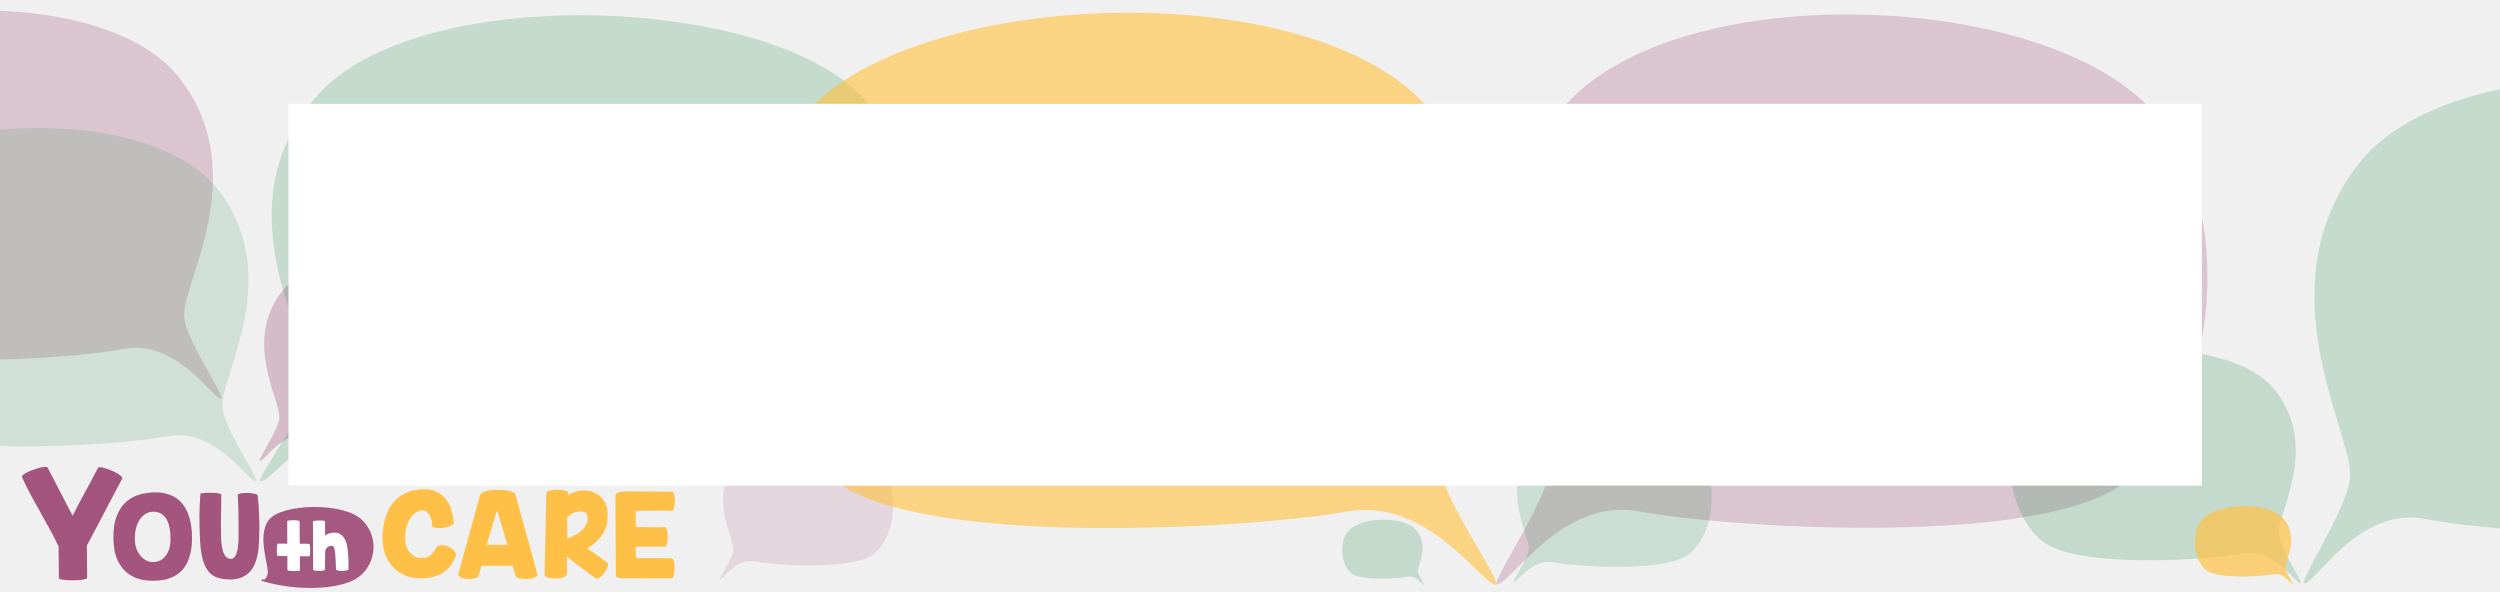
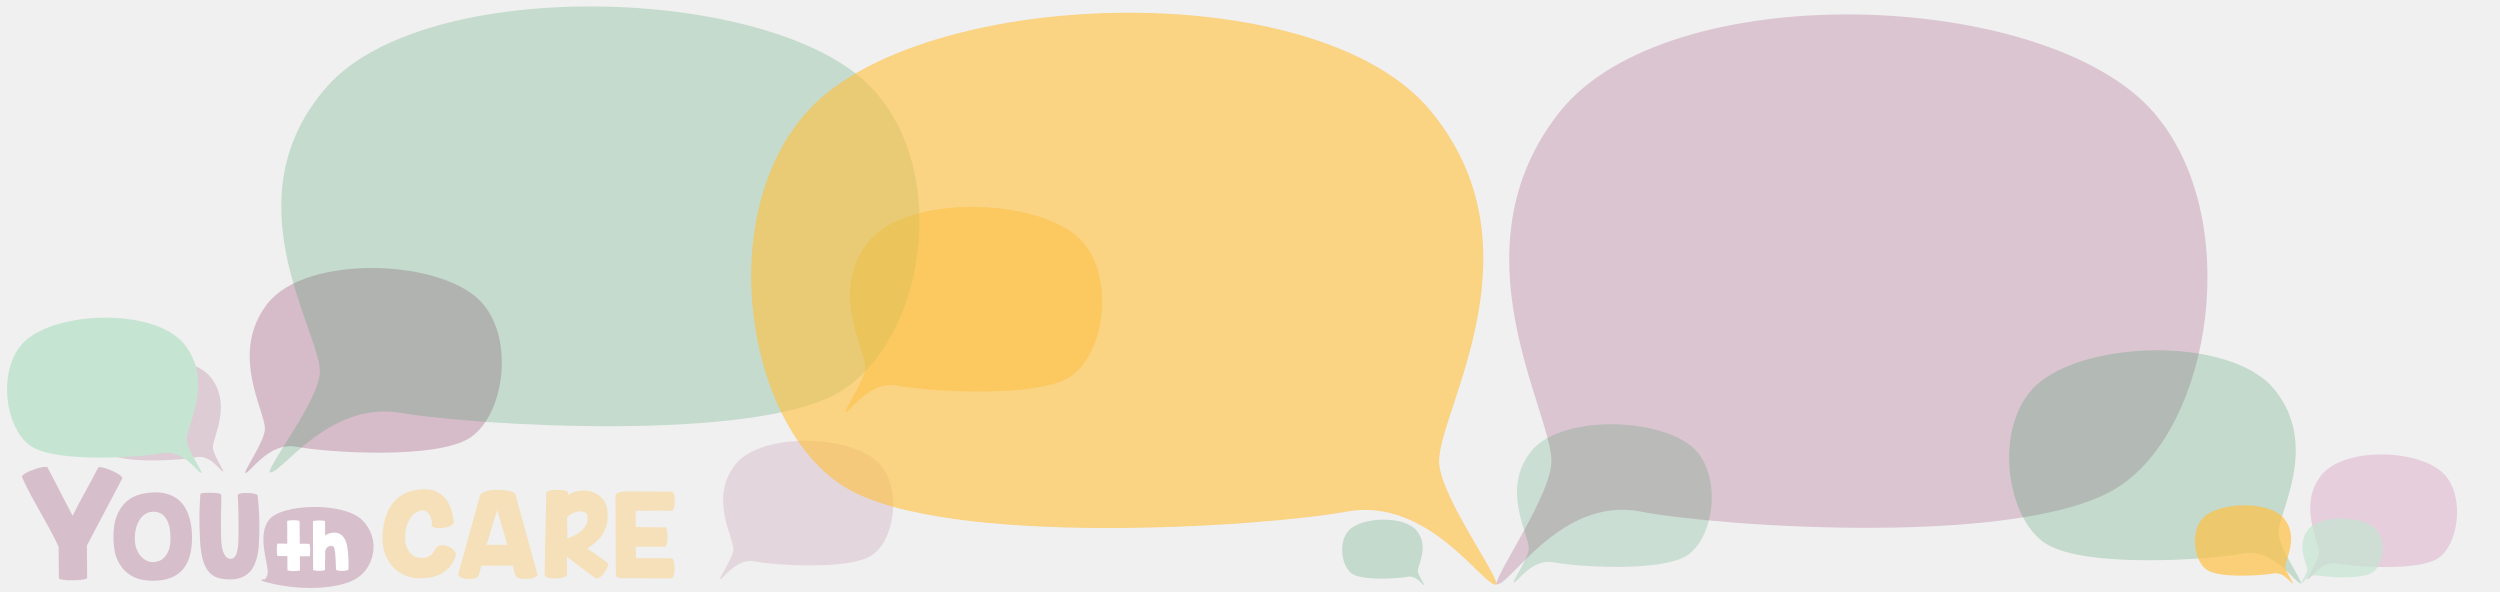
<svg xmlns="http://www.w3.org/2000/svg" id="a" width="1091.25" height="258" viewBox="0 0 1091.25 258" version="1.1" xml:space="preserve">
  <defs id="defs147">
    <rect x="86.87" y="302.687" width="211.229" height="114.004" id="rect236" />
    <rect x="86.87" y="302.687" width="211.229" height="114.004" id="rect236-3" />
    <filter style="color-interpolation-filters:sRGB;" id="filter6237" x="-0.064" y="-0.17" width="1.175" height="1.331">
      <feFlood flood-opacity="0.165" flood-color="rgb(0,0,0)" result="flood" id="feFlood6227" />
      <feComposite in="flood" in2="SourceGraphic" operator="in" result="composite1" id="feComposite6229" />
      <feGaussianBlur in="composite1" stdDeviation="4" result="blur" id="feGaussianBlur6231" />
      <feOffset dx="7.053" dy="-0.47" result="offset" id="feOffset6233" />
      <feComposite in="SourceGraphic" in2="offset" operator="over" result="composite2" id="feComposite6235" />
    </filter>
    <filter style="color-interpolation-filters:sRGB;" id="filter6249" x="-0.196" y="-0.285" width="1.537" height="1.556">
      <feFlood flood-opacity="0.165" flood-color="rgb(0,0,0)" result="flood" id="feFlood6239" />
      <feComposite in="flood" in2="SourceGraphic" operator="in" result="composite1" id="feComposite6241" />
      <feGaussianBlur in="composite1" stdDeviation="4" result="blur" id="feGaussianBlur6243" />
      <feOffset dx="7.053" dy="-0.47" result="offset" id="feOffset6245" />
      <feComposite in="SourceGraphic" in2="offset" operator="over" result="composite2" id="feComposite6247" />
    </filter>
    <filter style="color-interpolation-filters:sRGB;" id="filter6261" x="-0.2" y="-0.295" width="1.546" height="1.577">
      <feFlood flood-opacity="0.165" flood-color="rgb(0,0,0)" result="flood" id="feFlood6251" />
      <feComposite in="flood" in2="SourceGraphic" operator="in" result="composite1" id="feComposite6253" />
      <feGaussianBlur in="composite1" stdDeviation="4" result="blur" id="feGaussianBlur6255" />
      <feOffset dx="7.053" dy="-0.47" result="offset" id="feOffset6257" />
      <feComposite in="SourceGraphic" in2="offset" operator="over" result="composite2" id="feComposite6259" />
    </filter>
    <filter style="color-interpolation-filters:sRGB;" id="filter6273" x="-0.044" y="-0.15" width="1.12" height="1.293">
      <feFlood flood-opacity="0.165" flood-color="rgb(0,0,0)" result="flood" id="feFlood6263" />
      <feComposite in="flood" in2="SourceGraphic" operator="in" result="composite1" id="feComposite6265" />
      <feGaussianBlur in="composite1" stdDeviation="4" result="blur" id="feGaussianBlur6267" />
      <feOffset dx="7.053" dy="-0.47" result="offset" id="feOffset6269" />
      <feComposite in="SourceGraphic" in2="offset" operator="over" result="composite2" id="feComposite6271" />
    </filter>
  </defs>
  <path style="opacity:0.275;fill:#a3557d;fill-opacity:1;stroke-width:4.427" d="m 653.143,254.967 c 0.651,-5.966 24.008,-39.35 24.041,-53.623 0.053,-22.276 -43.727,-92.624 3.545,-152.405 47.272,-59.781 212.205,-53.858 259.239,0 39.628,45.377 25.875,137.424 -15.538,163.77 -41.413,26.347 -173.618,17.285 -208.564,10.565 -34.946,-6.72 -57.594,33.798 -62.723,31.692 z" id="path4103-2-3-9-5" />
-   <g aria-label="YOU" transform="matrix(0.6515361,0,0,0.6515361,-42.33119,9.893285)" id="text234" style="font-size:14.667px;-inkscape-font-specification:sans-serif;white-space:pre;shape-inside:url(#rect236);display:inline;fill:#a3557d">
+   <g aria-label="YOU" transform="matrix(0.6515361,0,0,0.6515361,-42.33119,9.893285)" id="text234" style="font-size:14.667px;-inkscape-font-specification:sans-serif;white-space:pre;shape-inside:url(#rect236);display:inline;fill:#a3557d;opacity:0.325">
    <path d="m 123.175,350.325 0.187,21.561 q 0,0.469 -1.406,0.937 -1.406,0.375 -3.562,0.562 -2.156,0.187 -4.687,0.187 -2.437,0.094 -4.594,-0.094 -2.062,-0.188 -3.469,-0.562 -1.312,-0.375 -1.219,-1.031 l -0.188,-20.905 q -3.094,-6.468 -6.187,-12.093 -3.094,-5.718 -6.187,-11.156 -3.094,-5.531 -6.187,-11.156 -3,-5.625 -5.906,-11.999 -0.281,-0.75 0.75,-1.687 1.125,-0.937 2.906,-1.781 1.875,-0.937 4.125,-1.687 2.25,-0.844 4.219,-1.312 1.969,-0.469 3.375,-0.469 1.5,-0.094 1.687,0.375 l 16.78,32.342 q 2.531,-5.062 4.5,-8.718 1.969,-3.656 3.844,-7.125 1.875,-3.469 3.937,-7.218 2.062,-3.844 4.781,-9.093 0.281,-0.562 1.687,-0.375 1.406,0.094 3.281,0.75 1.969,0.562 4.031,1.5 2.156,0.844 3.844,1.875 1.687,0.937 2.625,1.969 1.031,0.937 0.656,1.594 z" style="font-size:74.667px;font-family:'KG Inimitable Original';-inkscape-font-specification:'KG Inimitable Original, Normal';stroke-width:1.286" id="path19557" />
    <path d="m 193.619,345.143 q 0,5.979 -1.094,10.427 -1.021,4.448 -2.917,7.656 -1.823,3.135 -4.302,5.177 -2.479,2.042 -5.323,3.281 -2.771,1.167 -5.76,1.677 -2.99,0.438 -5.833,0.51 -4.375,0.146 -9.188,-0.875 -4.74,-1.094 -8.75,-4.156 -4.01,-3.062 -6.635,-8.531 -2.625,-5.469 -2.844,-14.219 -0.219,-9.479 2.188,-15.531 2.406,-6.125 6.417,-9.625 4.083,-3.573 9.26,-4.885 5.177,-1.385 10.427,-1.385 5.25,0 9.698,1.75 4.521,1.677 7.729,5.323 3.208,3.646 5.031,9.479 1.896,5.76 1.896,13.927 z m -38.281,1.896 q 0.146,3.135 1.167,5.76 1.094,2.625 2.771,4.594 1.677,1.896 3.792,2.99 2.115,1.021 4.448,1.021 1.823,0 3.865,-0.729 2.042,-0.729 3.719,-2.479 1.75,-1.75 2.917,-4.74 1.167,-2.99 1.167,-7.51 0,-4.958 -0.802,-8.385 -0.802,-3.427 -2.333,-5.615 -1.458,-2.188 -3.5,-3.208 -2.042,-1.021 -4.448,-1.094 -3.063,-0.073 -5.542,1.385 -2.406,1.458 -4.083,4.083 -1.677,2.625 -2.552,6.271 -0.802,3.573 -0.583,7.656 z" style="font-size:74.667px;font-family:'KG Inimitable Original';-inkscape-font-specification:'KG Inimitable Original, Normal'" id="path19559" />
    <path d="m 219.432,359.216 q 1.604,0.073 2.625,-1.167 1.094,-1.24 1.677,-3.354 0.583,-2.115 0.802,-4.885 0.219,-2.844 0.219,-5.906 0.073,-6.635 0,-13.49 -0.073,-6.854 -0.51,-13.781 -0.073,-0.583 0.875,-0.948 1.021,-0.365 2.479,-0.51 1.458,-0.146 3.135,-0.073 1.75,0 3.208,0.219 1.531,0.219 2.552,0.583 1.021,0.365 1.094,0.802 0.802,6.927 1.021,14.073 0.292,7.073 0,14.438 -0.073,2.479 -0.292,5.542 -0.219,3.062 -0.875,6.198 -0.656,3.135 -1.969,6.125 -1.24,2.917 -3.5,5.177 -2.26,2.26 -5.615,3.573 -3.354,1.312 -8.167,1.167 -4.812,-0.146 -8.312,-1.458 -3.5,-1.385 -5.833,-4.667 -2.333,-3.281 -3.646,-8.75 -1.24,-5.542 -1.531,-14 -0.292,-6.854 -0.292,-13.781 0.073,-7 0.656,-14.656 0,-0.292 1.021,-0.438 1.094,-0.219 2.625,-0.292 1.604,-0.073 3.354,0 1.823,0 3.354,0.146 1.604,0.146 2.625,0.51 1.021,0.292 1.021,0.729 0,7 -0.219,13.927 -0.146,6.927 0.073,14.292 0.073,2.99 0.438,5.688 0.365,2.625 1.094,4.594 0.729,1.969 1.896,3.135 1.167,1.167 2.917,1.24 z" style="font-size:74.667px;font-family:'KG Inimitable Original';-inkscape-font-specification:'KG Inimitable Original, Normal'" id="path19561" />
  </g>
-   <path style="opacity:0.979;fill:#a3557d;fill-opacity:1;stroke-width:0.695" d="m 114.151,253.537 c 0.025,-1.938 1.299,1.236 2.599,-2.64 1.11,-3.31 -4.921,-16.59 0.558,-23.886 5.478,-7.296 32.856,-7.948 40.782,0 8.513,8.536 5.083,21.053 -2.76,25.668 -7.842,4.614 -25.457,5.582 -41.179,0.859 z" id="path4103" />
-   <g aria-label="th" transform="matrix(0.6515361,0,0,0.6515361,63.67056,25.68388)" id="text234-6" style="font-size:14.667px;-inkscape-font-specification:sans-serif;white-space:pre;shape-inside:url(#rect236-3);display:inline;fill:#a3557d">
-     <path d="m 94.683,309.722 q -0.042,-0.208 0.54,-0.333 0.582,-0.125 1.496,-0.208 0.914,-0.083 1.995,-0.083 1.122,0 2.037,0.083 0.956,0.042 1.579,0.208 0.623,0.125 0.665,0.333 0.042,3.242 0.042,7.606 0.042,4.323 0.083,8.894 0.042,4.572 0.042,8.894 0.042,4.323 0.083,7.564 -0.083,0.166 -0.748,0.291 -0.623,0.083 -1.538,0.125 -0.914,0.083 -1.995,0.083 -1.039,0 -1.953,-0.083 -0.914,-0.083 -1.538,-0.249 -0.623,-0.166 -0.623,-0.416 z M 109.313,324.892 q 0.249,0 0.416,0.623 0.166,0.582 0.249,1.496 0.083,0.914 0.083,1.995 0.042,1.039 -0.042,1.995 -0.042,0.914 -0.166,1.579 -0.083,0.623 -0.249,0.707 -3.242,0 -5.736,-0.042 -2.494,-0.042 -4.863,-0.042 -2.369,-0.042 -4.904,-0.083 -2.494,-0.042 -5.736,-0.042 -0.208,0 -0.374,-0.623 -0.125,-0.665 -0.208,-1.579 -0.042,-0.956 -0.042,-2.037 0,-1.122 0.042,-2.037 0.083,-0.914 0.208,-1.496 0.125,-0.582 0.333,-0.54 z" style="font-size:42.56px;font-family:'KG Inimitable Original';-inkscape-font-specification:'KG Inimitable Original, Normal';fill:#ffffff" id="path19564" />
-     <path d="m 111.931,309.971 q 0,-0.208 0.582,-0.374 0.623,-0.166 1.496,-0.249 0.914,-0.083 1.953,-0.083 1.081,0 1.953,0.042 0.914,0.042 1.496,0.166 0.623,0.125 0.623,0.333 l 0.042,9.559 q 1.496,-1.122 3.159,-1.538 1.704,-0.457 3.117,-0.416 1.538,0.042 2.868,0.54 1.372,0.499 2.452,1.621 1.122,1.081 1.912,2.826 0.831,1.704 1.288,4.198 0.291,1.579 0.499,3.616 0.208,1.995 0.291,4.115 0.125,2.12 0.125,4.156 0.042,2.037 -0.083,3.616 -0.042,0.291 -0.665,0.499 -0.623,0.208 -1.538,0.333 -0.914,0.083 -1.995,0.125 -1.081,0 -1.995,-0.083 -0.914,-0.125 -1.538,-0.333 -0.582,-0.249 -0.582,-0.623 -0.125,-3.741 -0.249,-6.318 -0.125,-2.618 -0.291,-4.364 -0.166,-1.746 -0.416,-2.743 -0.208,-0.998 -0.499,-1.496 -0.291,-0.499 -0.707,-0.623 -0.374,-0.125 -0.873,-0.166 -1.372,-0.083 -2.535,0.748 -1.122,0.831 -1.704,2.826 0,1.663 0,2.785 0,1.122 0,1.953 0,0.831 -0.042,1.538 0,0.665 -0.042,1.496 0,0.831 0,1.953 0,1.081 0,2.702 -0.083,0.249 -0.707,0.416 -0.582,0.166 -1.455,0.249 -0.873,0.042 -1.912,0.042 -0.998,0 -1.87,-0.083 -0.831,-0.125 -1.455,-0.249 -0.582,-0.166 -0.582,-0.374 z" style="font-size:42.56px;font-family:'KG Inimitable Original';-inkscape-font-specification:'KG Inimitable Original, Normal';fill:#ffffff" id="path19566" />
+   <path style="opacity:0.32;fill:#a3557d;fill-opacity:1;stroke-width:0.695" d="m 114.151,253.537 c 0.025,-1.938 1.299,1.236 2.599,-2.64 1.11,-3.31 -4.921,-16.59 0.558,-23.886 5.478,-7.296 32.856,-7.948 40.782,0 8.513,8.536 5.083,21.053 -2.76,25.668 -7.842,4.614 -25.457,5.582 -41.179,0.859 z" id="path4103" />
+   <g aria-label="th" transform="matrix(0.6515361,0,0,0.6515361,63.67056,25.68388)" id="text234-6" style="font-size:14.667px;-inkscape-font-specification:sans-serif;white-space:pre;shape-inside:url(#rect236-3);display:inline;fill:#a3557d;opacity:1">
+     <path d="m 94.683,309.722 q -0.042,-0.208 0.54,-0.333 0.582,-0.125 1.496,-0.208 0.914,-0.083 1.995,-0.083 1.122,0 2.037,0.083 0.956,0.042 1.579,0.208 0.623,0.125 0.665,0.333 0.042,3.242 0.042,7.606 0.042,4.323 0.083,8.894 0.042,4.572 0.042,8.894 0.042,4.323 0.083,7.564 -0.083,0.166 -0.748,0.291 -0.623,0.083 -1.538,0.125 -0.914,0.083 -1.995,0.083 -1.039,0 -1.953,-0.083 -0.914,-0.083 -1.538,-0.249 -0.623,-0.166 -0.623,-0.416 z M 109.313,324.892 q 0.249,0 0.416,0.623 0.166,0.582 0.249,1.496 0.083,0.914 0.083,1.995 0.042,1.039 -0.042,1.995 -0.042,0.914 -0.166,1.579 -0.083,0.623 -0.249,0.707 -3.242,0 -5.736,-0.042 -2.494,-0.042 -4.863,-0.042 -2.369,-0.042 -4.904,-0.083 -2.494,-0.042 -5.736,-0.042 -0.208,0 -0.374,-0.623 -0.125,-0.665 -0.208,-1.579 -0.042,-0.956 -0.042,-2.037 0,-1.122 0.042,-2.037 0.083,-0.914 0.208,-1.496 0.125,-0.582 0.333,-0.54 z" style="font-size:42.56px;font-family:'KG Inimitable Original';-inkscape-font-specification:'KG Inimitable Original, Normal';fill:#ffffff;opacity:1" id="path19564" />
+     <path d="m 111.931,309.971 q 0,-0.208 0.582,-0.374 0.623,-0.166 1.496,-0.249 0.914,-0.083 1.953,-0.083 1.081,0 1.953,0.042 0.914,0.042 1.496,0.166 0.623,0.125 0.623,0.333 l 0.042,9.559 q 1.496,-1.122 3.159,-1.538 1.704,-0.457 3.117,-0.416 1.538,0.042 2.868,0.54 1.372,0.499 2.452,1.621 1.122,1.081 1.912,2.826 0.831,1.704 1.288,4.198 0.291,1.579 0.499,3.616 0.208,1.995 0.291,4.115 0.125,2.12 0.125,4.156 0.042,2.037 -0.083,3.616 -0.042,0.291 -0.665,0.499 -0.623,0.208 -1.538,0.333 -0.914,0.083 -1.995,0.125 -1.081,0 -1.995,-0.083 -0.914,-0.125 -1.538,-0.333 -0.582,-0.249 -0.582,-0.623 -0.125,-3.741 -0.249,-6.318 -0.125,-2.618 -0.291,-4.364 -0.166,-1.746 -0.416,-2.743 -0.208,-0.998 -0.499,-1.496 -0.291,-0.499 -0.707,-0.623 -0.374,-0.125 -0.873,-0.166 -1.372,-0.083 -2.535,0.748 -1.122,0.831 -1.704,2.826 0,1.663 0,2.785 0,1.122 0,1.953 0,0.831 -0.042,1.538 0,0.665 -0.042,1.496 0,0.831 0,1.953 0,1.081 0,2.702 -0.083,0.249 -0.707,0.416 -0.582,0.166 -1.455,0.249 -0.873,0.042 -1.912,0.042 -0.998,0 -1.87,-0.083 -0.831,-0.125 -1.455,-0.249 -0.582,-0.166 -0.582,-0.374 z" style="font-size:42.56px;font-family:'KG Inimitable Original';-inkscape-font-specification:'KG Inimitable Original, Normal';fill:#ffffff;opacity:1" id="path19566" />
  </g>
-   <g aria-label="CARE" id="text2834" style="font-size:118.361px;font-family:'KG Inimitable Original';-inkscape-font-specification:'KG Inimitable Original, Normal';fill:#fec046;stroke-width:1.585" transform="matrix(0.5827919,0,0,0.5827919,-45.37844,108.7784)">
-     <path d="m 403.993,224.45 q 0.894,-1.708 2.439,-2.277 1.626,-0.651 3.415,-0.488 1.87,0.163 3.74,0.976 1.87,0.813 3.253,1.952 1.382,1.138 2.033,2.521 0.732,1.301 0.325,2.521 -1.87,5.448 -5.123,8.863 -3.253,3.334 -7.156,5.204 -3.903,1.789 -8.213,2.358 -4.228,0.569 -8.131,0.325 -4.798,-0.244 -9.432,-2.114 -4.635,-1.952 -8.294,-5.611 -3.659,-3.659 -6.017,-9.107 -2.358,-5.448 -2.521,-12.929 0.163,-10.002 2.683,-16.995 2.521,-6.993 6.749,-11.384 4.31,-4.472 10.002,-6.505 5.773,-2.033 12.522,-1.952 5.936,0.081 9.92,2.521 3.984,2.358 6.424,5.936 2.439,3.578 3.578,7.887 1.138,4.31 1.545,8.131 0.081,1.22 -1.138,2.195 -1.138,0.894 -3.009,1.464 -1.87,0.569 -4.147,0.813 -2.195,0.244 -4.066,0.081 -1.87,-0.163 -3.09,-0.651 -1.22,-0.569 -1.057,-1.464 0.325,-2.114 -0.244,-4.147 -0.488,-2.033 -1.464,-3.578 -0.976,-1.545 -2.277,-2.439 -1.22,-0.976 -2.358,-0.976 -3.415,0.081 -6.017,1.952 -2.602,1.87 -4.31,4.96 -1.708,3.009 -2.602,6.912 -0.813,3.903 -0.651,8.131 0.081,2.927 1.057,5.448 0.976,2.439 2.521,4.31 1.626,1.87 3.659,2.927 2.114,0.976 4.472,0.976 1.464,0 2.846,-0.081 1.382,-0.081 2.683,-0.651 1.382,-0.651 2.683,-1.952 1.382,-1.382 2.765,-4.066 z" style="font-size:83.266px" id="path19569" />
-     <path d="m 480.347,243.396 q 0.244,0.976 -0.813,1.789 -0.976,0.732 -2.683,1.22 -1.626,0.407 -3.74,0.488 -2.114,0.163 -3.984,-0.081 -1.87,-0.163 -3.334,-0.651 -1.382,-0.569 -1.708,-1.545 -0.651,-1.87 -1.22,-3.74 -0.488,-1.87 -0.894,-3.822 H 438.308 q -0.407,1.87 -0.894,3.74 -0.488,1.87 -1.057,3.822 -0.325,0.894 -1.626,1.464 -1.301,0.569 -3.09,0.813 -1.708,0.244 -3.74,0.081 -1.952,-0.081 -3.578,-0.569 -1.545,-0.488 -2.521,-1.382 -0.894,-0.894 -0.569,-2.195 l 16.019,-57.896 q 0.163,-1.626 2.114,-2.683 2.033,-1.057 4.879,-1.545 2.927,-0.488 6.261,-0.488 3.415,0 6.261,0.407 2.927,0.407 4.879,1.22 2.033,0.813 2.277,1.952 z M 442.292,221.441 h 15.612 l -7.725,-26.021 z" style="font-size:83.266px" id="path19571" />
-     <path d="m 487.015,182.817 q 0,-0.976 1.22,-1.545 1.22,-0.569 3.009,-0.813 1.87,-0.325 3.903,-0.244 2.114,0 3.903,0.244 1.87,0.244 3.009,0.732 1.22,0.488 1.22,1.057 v 1.87 q 4.228,-2.765 9.351,-3.253 5.204,-0.569 9.676,1.22 4.554,1.708 7.562,5.773 3.09,4.066 3.09,10.49 0,2.927 -0.325,6.017 -0.325,3.009 -1.87,6.261 -1.464,3.253 -4.554,6.668 -3.009,3.334 -8.457,6.912 2.114,1.382 3.984,2.683 1.952,1.301 3.74,2.602 1.87,1.301 3.659,2.683 1.87,1.382 3.903,2.927 0.569,0.407 0.244,1.626 -0.244,1.138 -0.976,2.602 -0.732,1.464 -1.87,3.009 -1.057,1.545 -2.277,2.683 -1.22,1.057 -2.439,1.464 -1.138,0.488 -2.033,-0.163 -3.171,-2.358 -6.424,-4.798 -3.253,-2.439 -6.18,-4.554 -2.846,-2.195 -5.123,-3.984 -2.277,-1.789 -3.497,-2.927 0,3.09 0,6.586 0.081,3.497 0.081,6.586 0.081,1.057 -1.138,1.789 -1.138,0.732 -3.009,1.138 -1.87,0.407 -4.147,0.488 -2.195,0.081 -4.066,-0.244 -1.87,-0.325 -3.171,-0.976 -1.22,-0.732 -1.22,-1.87 z m 15.775,33.827 q 1.708,-0.569 4.554,-1.87 2.846,-1.382 5.448,-3.415 2.602,-2.114 4.147,-5.041 1.626,-2.927 0.813,-6.749 -0.407,-1.952 -2.277,-2.683 -1.789,-0.732 -4.147,-0.407 -2.358,0.244 -4.798,1.464 -2.358,1.22 -3.903,3.09 z" style="font-size:83.266px" id="path19573" />
-     <path d="m 538.812,184.687 q 0,-1.545 1.708,-2.277 1.789,-0.732 4.147,-0.894 2.358,-0.244 4.879,-0.163 2.521,0.081 4.147,0.081 l 27.403,0.163 q 0.813,0 1.301,1.138 0.569,1.057 0.732,2.683 0.244,1.545 0.163,3.497 -0.081,1.87 -0.407,3.497 -0.244,1.545 -0.732,2.602 -0.488,1.057 -1.138,0.976 -1.22,-0.081 -3.334,-0.163 -2.114,-0.081 -4.716,-0.081 -2.602,0 -5.367,0.081 -2.765,0 -5.367,0 -2.602,0 -4.798,0.081 -2.195,0 -3.497,0 0,2.439 0,3.578 0,1.138 0,1.708 0.081,0.488 0,0.732 0,0.244 0,0.813 0.081,0.488 0.081,1.708 0,1.138 0,3.578 1.952,0 4.879,0.081 2.927,0.081 6.017,0.163 3.09,0 6.017,0.081 3.009,0 4.96,-0.163 0.651,-0.081 1.057,1.057 0.488,1.057 0.732,2.683 0.244,1.626 0.244,3.578 0,1.87 -0.244,3.497 -0.244,1.626 -0.732,2.765 -0.488,1.057 -1.301,1.057 h -21.63 q 0,1.952 0,2.765 0.081,0.813 0.081,1.138 0,0.244 0,0.325 0,0 0,0.325 0,0.325 0,1.22 0.081,0.813 0.081,2.765 2.439,0 6.017,0 3.578,0 7.4,0 3.822,0 7.4,0.081 3.578,0 6.017,0.081 0.651,0 1.138,1.138 0.488,1.138 0.732,2.765 0.244,1.626 0.244,3.578 0,1.952 -0.244,3.578 -0.244,1.626 -0.813,2.765 -0.488,1.138 -1.301,1.138 -2.114,0.081 -6.099,0.081 -3.903,0 -8.294,-0.081 -4.31,0 -8.294,-0.081 -3.984,0 -6.099,0 -2.114,0 -4.391,0 -2.277,0.081 -4.147,0 -1.87,-0.163 -3.09,-0.651 -1.22,-0.488 -1.22,-1.464 z" style="font-size:83.266px" id="path19575" />
+   <g aria-label="CARE" id="text2834" style="font-size:118.361px;font-family:'KG Inimitable Original';-inkscape-font-specification:'KG Inimitable Original, Normal';fill:#fec046;stroke-width:1.585;opacity:1" transform="matrix(0.5827919,0,0,0.5827919,-45.37844,108.7784)">
+     <path d="m 403.993,224.45 q 0.894,-1.708 2.439,-2.277 1.626,-0.651 3.415,-0.488 1.87,0.163 3.74,0.976 1.87,0.813 3.253,1.952 1.382,1.138 2.033,2.521 0.732,1.301 0.325,2.521 -1.87,5.448 -5.123,8.863 -3.253,3.334 -7.156,5.204 -3.903,1.789 -8.213,2.358 -4.228,0.569 -8.131,0.325 -4.798,-0.244 -9.432,-2.114 -4.635,-1.952 -8.294,-5.611 -3.659,-3.659 -6.017,-9.107 -2.358,-5.448 -2.521,-12.929 0.163,-10.002 2.683,-16.995 2.521,-6.993 6.749,-11.384 4.31,-4.472 10.002,-6.505 5.773,-2.033 12.522,-1.952 5.936,0.081 9.92,2.521 3.984,2.358 6.424,5.936 2.439,3.578 3.578,7.887 1.138,4.31 1.545,8.131 0.081,1.22 -1.138,2.195 -1.138,0.894 -3.009,1.464 -1.87,0.569 -4.147,0.813 -2.195,0.244 -4.066,0.081 -1.87,-0.163 -3.09,-0.651 -1.22,-0.569 -1.057,-1.464 0.325,-2.114 -0.244,-4.147 -0.488,-2.033 -1.464,-3.578 -0.976,-1.545 -2.277,-2.439 -1.22,-0.976 -2.358,-0.976 -3.415,0.081 -6.017,1.952 -2.602,1.87 -4.31,4.96 -1.708,3.009 -2.602,6.912 -0.813,3.903 -0.651,8.131 0.081,2.927 1.057,5.448 0.976,2.439 2.521,4.31 1.626,1.87 3.659,2.927 2.114,0.976 4.472,0.976 1.464,0 2.846,-0.081 1.382,-0.081 2.683,-0.651 1.382,-0.651 2.683,-1.952 1.382,-1.382 2.765,-4.066 z" style="font-size:83.266px;opacity:0.325" id="path19569" />
+     <path d="m 480.347,243.396 q 0.244,0.976 -0.813,1.789 -0.976,0.732 -2.683,1.22 -1.626,0.407 -3.74,0.488 -2.114,0.163 -3.984,-0.081 -1.87,-0.163 -3.334,-0.651 -1.382,-0.569 -1.708,-1.545 -0.651,-1.87 -1.22,-3.74 -0.488,-1.87 -0.894,-3.822 H 438.308 q -0.407,1.87 -0.894,3.74 -0.488,1.87 -1.057,3.822 -0.325,0.894 -1.626,1.464 -1.301,0.569 -3.09,0.813 -1.708,0.244 -3.74,0.081 -1.952,-0.081 -3.578,-0.569 -1.545,-0.488 -2.521,-1.382 -0.894,-0.894 -0.569,-2.195 l 16.019,-57.896 q 0.163,-1.626 2.114,-2.683 2.033,-1.057 4.879,-1.545 2.927,-0.488 6.261,-0.488 3.415,0 6.261,0.407 2.927,0.407 4.879,1.22 2.033,0.813 2.277,1.952 z M 442.292,221.441 h 15.612 l -7.725,-26.021 z" style="font-size:83.266px;opacity:0.325" id="path19571" />
+     <path d="m 487.015,182.817 q 0,-0.976 1.22,-1.545 1.22,-0.569 3.009,-0.813 1.87,-0.325 3.903,-0.244 2.114,0 3.903,0.244 1.87,0.244 3.009,0.732 1.22,0.488 1.22,1.057 v 1.87 q 4.228,-2.765 9.351,-3.253 5.204,-0.569 9.676,1.22 4.554,1.708 7.562,5.773 3.09,4.066 3.09,10.49 0,2.927 -0.325,6.017 -0.325,3.009 -1.87,6.261 -1.464,3.253 -4.554,6.668 -3.009,3.334 -8.457,6.912 2.114,1.382 3.984,2.683 1.952,1.301 3.74,2.602 1.87,1.301 3.659,2.683 1.87,1.382 3.903,2.927 0.569,0.407 0.244,1.626 -0.244,1.138 -0.976,2.602 -0.732,1.464 -1.87,3.009 -1.057,1.545 -2.277,2.683 -1.22,1.057 -2.439,1.464 -1.138,0.488 -2.033,-0.163 -3.171,-2.358 -6.424,-4.798 -3.253,-2.439 -6.18,-4.554 -2.846,-2.195 -5.123,-3.984 -2.277,-1.789 -3.497,-2.927 0,3.09 0,6.586 0.081,3.497 0.081,6.586 0.081,1.057 -1.138,1.789 -1.138,0.732 -3.009,1.138 -1.87,0.407 -4.147,0.488 -2.195,0.081 -4.066,-0.244 -1.87,-0.325 -3.171,-0.976 -1.22,-0.732 -1.22,-1.87 z m 15.775,33.827 q 1.708,-0.569 4.554,-1.87 2.846,-1.382 5.448,-3.415 2.602,-2.114 4.147,-5.041 1.626,-2.927 0.813,-6.749 -0.407,-1.952 -2.277,-2.683 -1.789,-0.732 -4.147,-0.407 -2.358,0.244 -4.798,1.464 -2.358,1.22 -3.903,3.09 z" style="font-size:83.266px;opacity:0.325" id="path19573" />
+     <path d="m 538.812,184.687 q 0,-1.545 1.708,-2.277 1.789,-0.732 4.147,-0.894 2.358,-0.244 4.879,-0.163 2.521,0.081 4.147,0.081 l 27.403,0.163 q 0.813,0 1.301,1.138 0.569,1.057 0.732,2.683 0.244,1.545 0.163,3.497 -0.081,1.87 -0.407,3.497 -0.244,1.545 -0.732,2.602 -0.488,1.057 -1.138,0.976 -1.22,-0.081 -3.334,-0.163 -2.114,-0.081 -4.716,-0.081 -2.602,0 -5.367,0.081 -2.765,0 -5.367,0 -2.602,0 -4.798,0.081 -2.195,0 -3.497,0 0,2.439 0,3.578 0,1.138 0,1.708 0.081,0.488 0,0.732 0,0.244 0,0.813 0.081,0.488 0.081,1.708 0,1.138 0,3.578 1.952,0 4.879,0.081 2.927,0.081 6.017,0.163 3.09,0 6.017,0.081 3.009,0 4.96,-0.163 0.651,-0.081 1.057,1.057 0.488,1.057 0.732,2.683 0.244,1.626 0.244,3.578 0,1.87 -0.244,3.497 -0.244,1.626 -0.732,2.765 -0.488,1.057 -1.301,1.057 h -21.63 q 0,1.952 0,2.765 0.081,0.813 0.081,1.138 0,0.244 0,0.325 0,0 0,0.325 0,0.325 0,1.22 0.081,0.813 0.081,2.765 2.439,0 6.017,0 3.578,0 7.4,0 3.822,0 7.4,0.081 3.578,0 6.017,0.081 0.651,0 1.138,1.138 0.488,1.138 0.732,2.765 0.244,1.626 0.244,3.578 0,1.952 -0.244,3.578 -0.244,1.626 -0.813,2.765 -0.488,1.138 -1.301,1.138 -2.114,0.081 -6.099,0.081 -3.903,0 -8.294,-0.081 -4.31,0 -8.294,-0.081 -3.984,0 -6.099,0 -2.114,0 -4.391,0 -2.277,0.081 -4.147,0 -1.87,-0.163 -3.09,-0.651 -1.22,-0.488 -1.22,-1.464 z" style="font-size:83.266px;opacity:0.325" id="path19575" />
  </g>
-   <path style="opacity:0.275;fill:#a3557d;fill-opacity:1;stroke-width:3.021" d="m 96.816,173.92 c -0.445,-4.063 -16.412,-26.801 -16.435,-36.522 -0.036,-15.172 29.893,-63.085 -2.423,-103.801 -32.317,-40.716 -145.071,-36.683 -177.225,0 -27.091,30.906 -17.689,93.598 10.622,111.543 28.311,17.945 118.692,11.773 142.582,7.196 23.89,-4.577 39.373,23.019 42.88,21.585 z" id="path4103-2-3" />
  <path style="opacity:0.166;fill:#a3557d;fill-opacity:1;stroke-width:1.077" d="m 314.257,252.773 c 0.159,-1.448 5.85,-9.553 5.858,-13.018 0.013,-5.408 -10.655,-22.487 0.864,-37 11.519,-14.513 51.711,-13.076 63.172,0 9.657,11.016 6.305,33.363 -3.786,39.759 -10.092,6.396 -42.308,4.197 -50.823,2.565 -8.516,-1.632 -14.035,8.205 -15.285,7.694 z" id="path4103-2-3-9" />
  <path style="opacity:0.822;fill:#36965c;fill-opacity:0.239;stroke-width:1.232" d="m 660.616,254.263 c 0.181,-1.658 6.695,-10.932 6.704,-14.898 0.015,-6.189 -12.194,-25.733 0.989,-42.342 13.182,-16.609 59.177,-14.963 72.293,0 11.051,12.607 7.216,38.18 -4.333,45.5 -11.549,7.32 -48.416,4.802 -58.161,2.935 -9.745,-1.867 -16.061,9.39 -17.491,8.805 z" id="path4103-2-3-9-2-9-9" />
-   <path style="opacity:0.275;fill:#a3557d;fill-opacity:1;stroke-width:0.503" d="m 811.958,146.507 c 0.074,-0.677 2.733,-4.464 2.737,-6.083 0.006,-2.527 -4.979,-10.507 0.404,-17.288 5.382,-6.781 24.161,-6.109 29.516,0 4.512,5.147 2.946,15.589 -1.769,18.577 -4.715,2.989 -19.768,1.961 -23.747,1.198 -3.979,-0.762 -6.557,3.834 -7.142,3.595 z" id="path4103-2-3-9-7" />
  <path style="opacity:0.836;fill:#fdc244;fill-opacity:0.635;stroke-width:1.596" d="m 369.026,179.749 c 0.235,-2.146 8.668,-14.155 8.68,-19.289 0.019,-8.013 -15.788,-33.318 1.28,-54.823 17.068,-21.504 76.619,-19.374 93.601,0 14.308,16.323 9.342,49.434 -5.61,58.911 -14.953,9.477 -62.687,6.218 -75.304,3.8 -12.618,-2.417 -20.795,12.158 -22.647,11.4 z" id="path4103-2-3-9-2" />
-   <path style="opacity:0.336;fill:#a3557d;fill-opacity:1;stroke-width:1.596" d="m 113.256,201.193 c 0.235,-2.146 8.668,-14.155 8.68,-19.289 0.019,-8.013 -15.788,-33.318 1.28,-54.823 17.068,-21.504 76.619,-19.374 93.601,0 14.308,16.323 9.342,49.434 -5.61,58.911 -14.953,9.477 -62.687,6.218 -75.304,3.8 -12.618,-2.417 -20.795,12.158 -22.647,11.4 z" id="path4103-2-3-9-2-8" />
-   <path style="opacity:0.474;fill:#38955c;fill-opacity:0.502;stroke-width:3.827" d="m 113.443,209.971 c 0.595,-4.878 21.943,-32.171 21.974,-43.84 0.048,-18.212 -39.967,-75.725 3.24,-124.6 43.207,-48.875 193.96,-44.033 236.95,0 36.22,37.098 23.65,112.352 -14.202,133.892 -37.852,21.54 -158.691,14.132 -190.632,8.638 -31.941,-5.494 -52.642,27.632 -57.33,25.91 z" id="path4103-2-3-9-2-8-6" />
-   <path style="opacity:0.474;fill:#38955c;fill-opacity:0.502;stroke-width:3.835" d="m 1005.471,254.59 c 0.552,-5.277 20.368,-34.807 20.396,-47.433 0.045,-19.704 -37.098,-81.931 3.008,-134.811 40.105,-52.88 180.034,-47.641 219.938,0 33.62,40.139 21.952,121.56 -13.182,144.865 -35.135,23.305 -147.298,15.29 -176.945,9.346 -29.648,-5.945 -48.862,29.896 -53.214,28.034 z" id="path4103-2-3-9-2-8-6-8" />
+   <path style="opacity:0.336;fill:#a3557d;fill-opacity:1;stroke-width:1.596" d="m 106.962,206.438 c 0.235,-2.146 8.668,-14.155 8.68,-19.289 0.019,-8.013 -15.788,-33.318 1.28,-54.823 17.068,-21.504 76.619,-19.374 93.601,0 14.308,16.323 9.342,49.434 -5.61,58.911 -14.953,9.477 -62.687,6.218 -75.304,3.8 -12.618,-2.417 -20.795,12.158 -22.647,11.4 z" id="path4103-2-3-9-2-8" />
+   <path style="opacity:0.474;fill:#38955c;fill-opacity:0.502;stroke-width:3.827" d="m 117.639,206.125 c 0.595,-4.878 21.943,-32.171 21.974,-43.84 0.048,-18.212 -39.967,-75.725 3.24,-124.6 43.207,-48.875 193.96,-44.033 236.95,0 36.22,37.098 23.65,112.352 -14.202,133.892 -37.852,21.54 -158.691,14.132 -190.632,8.638 -31.941,-5.494 -52.642,27.632 -57.33,25.91 z" id="path4103-2-3-9-2-8-6" />
+   <path style="opacity:1;fill:#e6cedc;fill-opacity:1;stroke-width:0.951" d="m 1007.21,252.903 c 0.137,-1.309 5.051,-8.631 5.058,-11.762 0.011,-4.886 -9.199,-20.317 0.746,-33.43 9.945,-13.113 44.644,-11.814 54.539,0 8.337,9.953 5.444,30.144 -3.269,35.923 -8.713,5.779 -36.526,3.792 -43.878,2.317 -7.352,-1.474 -12.117,7.413 -13.196,6.952 z" id="path4103-2-3-9-2-8-6-8" />
+   <path style="opacity:0.855;fill:#a4547c;fill-opacity:0.275;stroke-width:0.859" d="m 97.484,205.865 c -0.124,-1.183 -4.564,-7.799 -4.57,-10.629 -0.01,-4.415 8.313,-18.359 -0.674,-30.208 -8.987,-11.849 -40.341,-10.675 -49.283,0 -7.533,8.994 -4.919,27.239 2.954,32.461 7.873,5.222 33.006,3.426 39.649,2.094 6.643,-1.332 10.949,6.699 11.924,6.282 z" id="path4103-2-3-9-2-8-6-8-3" />
  <path style="opacity:0.9;fill:#fec145;fill-opacity:0.706;stroke-width:4.542" d="m 653.369,255.142 c -0.682,-5.988 -25.172,-39.494 -25.207,-53.82 -0.055,-22.358 45.848,-92.964 -3.717,-152.965 -49.565,-60.001 -222.502,-54.056 -271.818,0 -41.551,45.544 -27.13,137.929 16.292,164.372 43.422,26.444 182.043,17.349 218.684,10.604 36.641,-6.745 60.388,33.922 65.767,31.809 z" id="path4103-2-3-9-2-2" />
  <path style="opacity:1;fill:#36965c;fill-opacity:0.239;stroke-width:0.51" d="m 621.644,255.391 c -0.075,-0.685 -2.768,-4.52 -2.772,-6.16 -0.006,-2.559 5.042,-10.64 -0.409,-17.507 -5.451,-6.867 -24.468,-6.187 -29.891,0 -4.569,5.213 -2.983,15.786 1.792,18.813 4.775,3.027 20.019,1.986 24.048,1.214 4.029,-0.772 6.641,3.882 7.232,3.641 z" id="path4103-2-3-9-22" />
  <path style="fill:#36965c;fill-opacity:0.239;stroke-width:1.814" d="m 1004.403,254.6 c -0.267,-2.44 -9.854,-16.092 -9.868,-21.928 -0.036,-9.109 17.948,-37.877 -1.455,-62.324 -19.403,-24.447 -87.102,-22.025 -106.408,0 -16.266,18.556 -10.621,56.197 6.378,66.972 16.998,10.774 71.264,7.069 85.608,4.32 14.344,-2.748 23.64,13.821 25.746,12.96 z" id="path4103-2-3-9-22-7" />
-   <path style="fill:#fec145;fill-opacity:0.706;stroke-width:0.609" d="m 1000.84,255.017 c -0.09,-0.819 -3.307,-5.399 -3.311,-7.358 -0.01,-3.056 6.022,-12.709 -0.488,-20.911 -6.511,-8.202 -29.226,-7.39 -35.703,0 -5.458,6.226 -3.563,18.856 2.14,22.471 5.703,3.615 23.911,2.372 28.724,1.45 4.813,-0.922 7.932,4.637 8.639,4.348 z" id="path4103-2-3-9-22-9" />
-   <rect style="opacity:1;fill:#ffffff;fill-opacity:1;stroke:none;stroke-opacity:1" id="rect374" width="835.185" height="166.667" x="125.926" y="45.333" />
-   <path style="opacity:0.327;fill:#38955c;fill-opacity:0.502;stroke-width:2.751" d="m 112.003,210.098 c -0.405,-3.701 -14.947,-24.408 -14.968,-33.261 -0.032,-13.817 27.224,-57.453 -2.207,-94.533 -29.431,-37.081 -132.118,-33.407 -161.401,0 -24.672,28.146 -16.109,85.241 9.674,101.583 25.783,16.342 108.094,10.722 129.851,6.553 21.757,-4.168 35.858,20.964 39.051,19.658 z" id="path4103-2-3-9-2-8-7" />
+   <path style="fill:#fec145;fill-opacity:0.706;stroke-width:0.609" d="m 1000.84,254.668 c -0.09,-0.819 -3.307,-5.399 -3.311,-7.358 -0.01,-3.056 6.022,-12.709 -0.488,-20.911 -6.511,-8.202 -29.226,-7.39 -35.703,0 -5.458,6.226 -3.563,18.856 2.14,22.471 5.703,3.615 23.911,2.372 28.724,1.45 4.813,-0.922 7.932,4.637 8.639,4.348 z" id="path4103-2-3-9-22-9" />
+   <path style="opacity:1;fill:#c5e5d2;fill-opacity:1;stroke-width:1.209" d="m 88.017,206.44 c -0.178,-1.626 -6.569,-10.726 -6.578,-14.617 -0.014,-6.072 11.964,-25.248 -0.97,-41.543 -12.934,-16.295 -58.06,-14.681 -70.929,0 -10.842,12.369 -7.079,37.46 4.251,44.642 11.331,7.182 47.503,4.712 57.064,2.88 9.561,-1.832 15.758,9.213 17.161,8.639 z" id="path4103-2-3-9-2-8-7" />
+   <path style="opacity:0.711;fill:#c5e5d2;fill-opacity:1;stroke-width:0.508" d="m 1004.33,254.796 c 0.075,-0.683 2.76,-4.507 2.764,-6.141 0.01,-2.551 -5.027,-10.608 0.407,-17.454 5.434,-6.846 24.394,-6.168 29.8,0 4.555,5.197 2.974,15.738 -1.786,18.756 -4.761,3.017 -19.958,1.98 -23.975,1.21 -4.017,-0.77 -6.621,3.871 -7.21,3.63 z" id="path4103-2-3-9-2-8-7-6" />
</svg>
